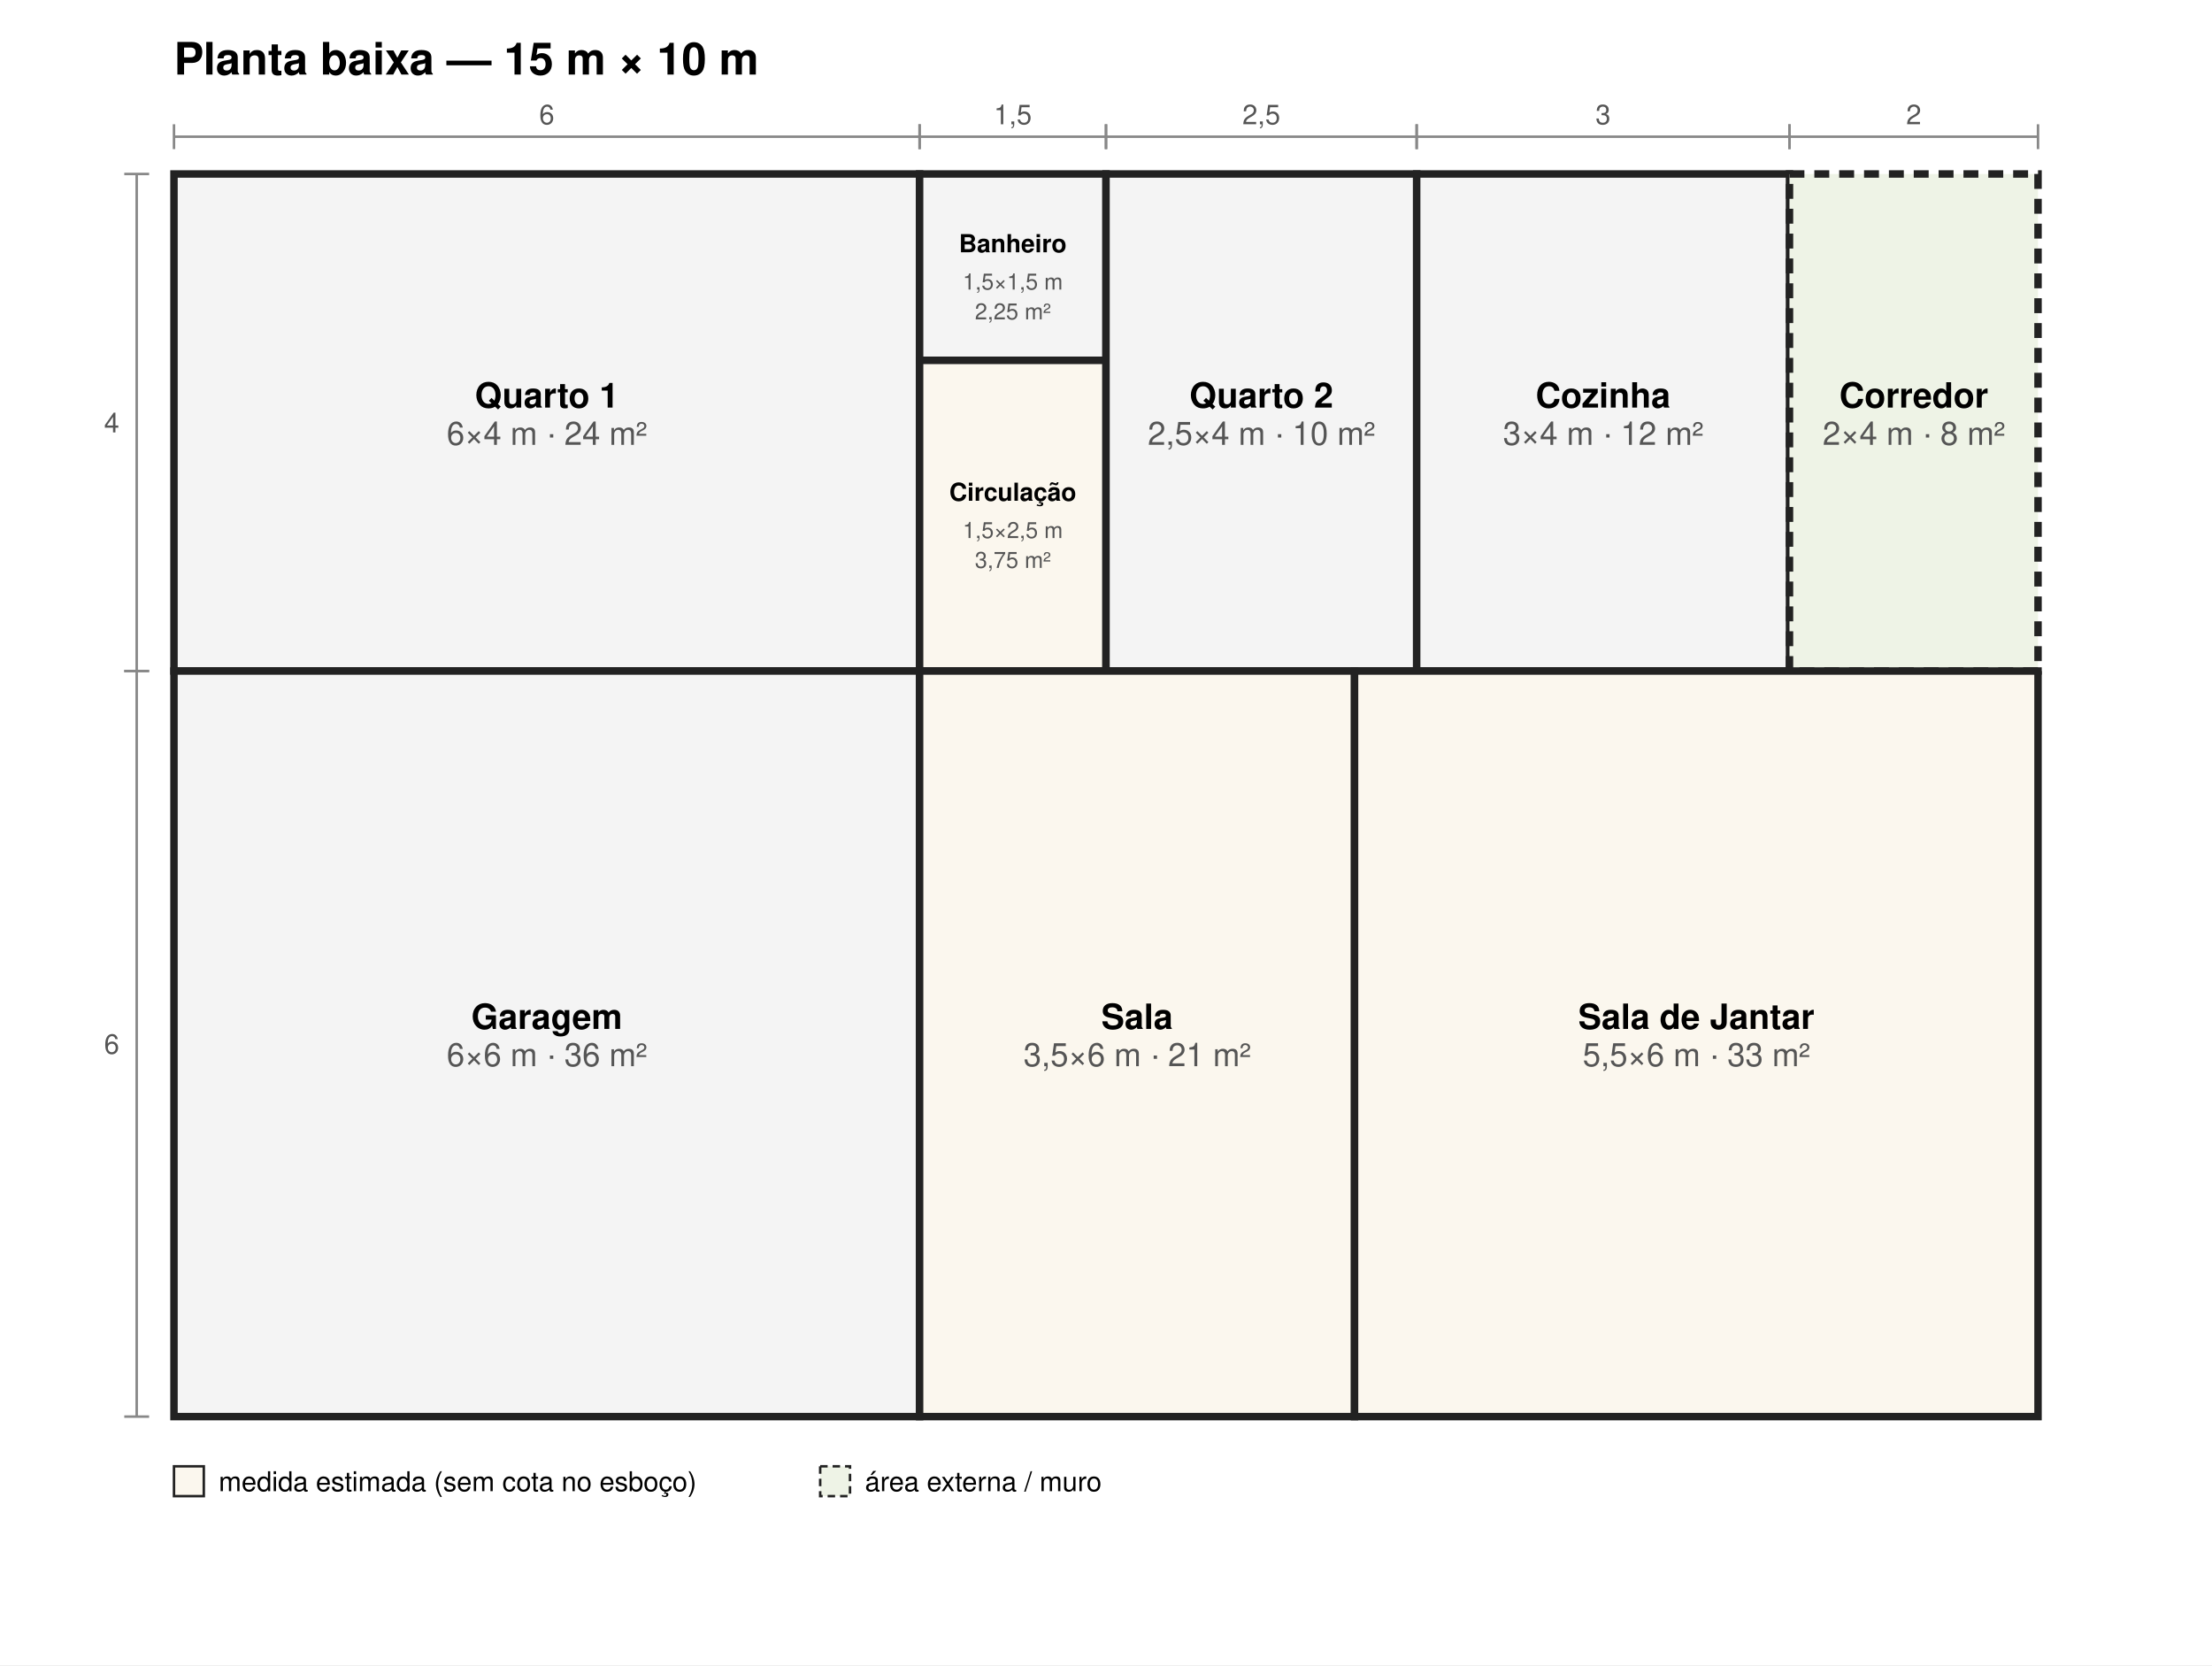
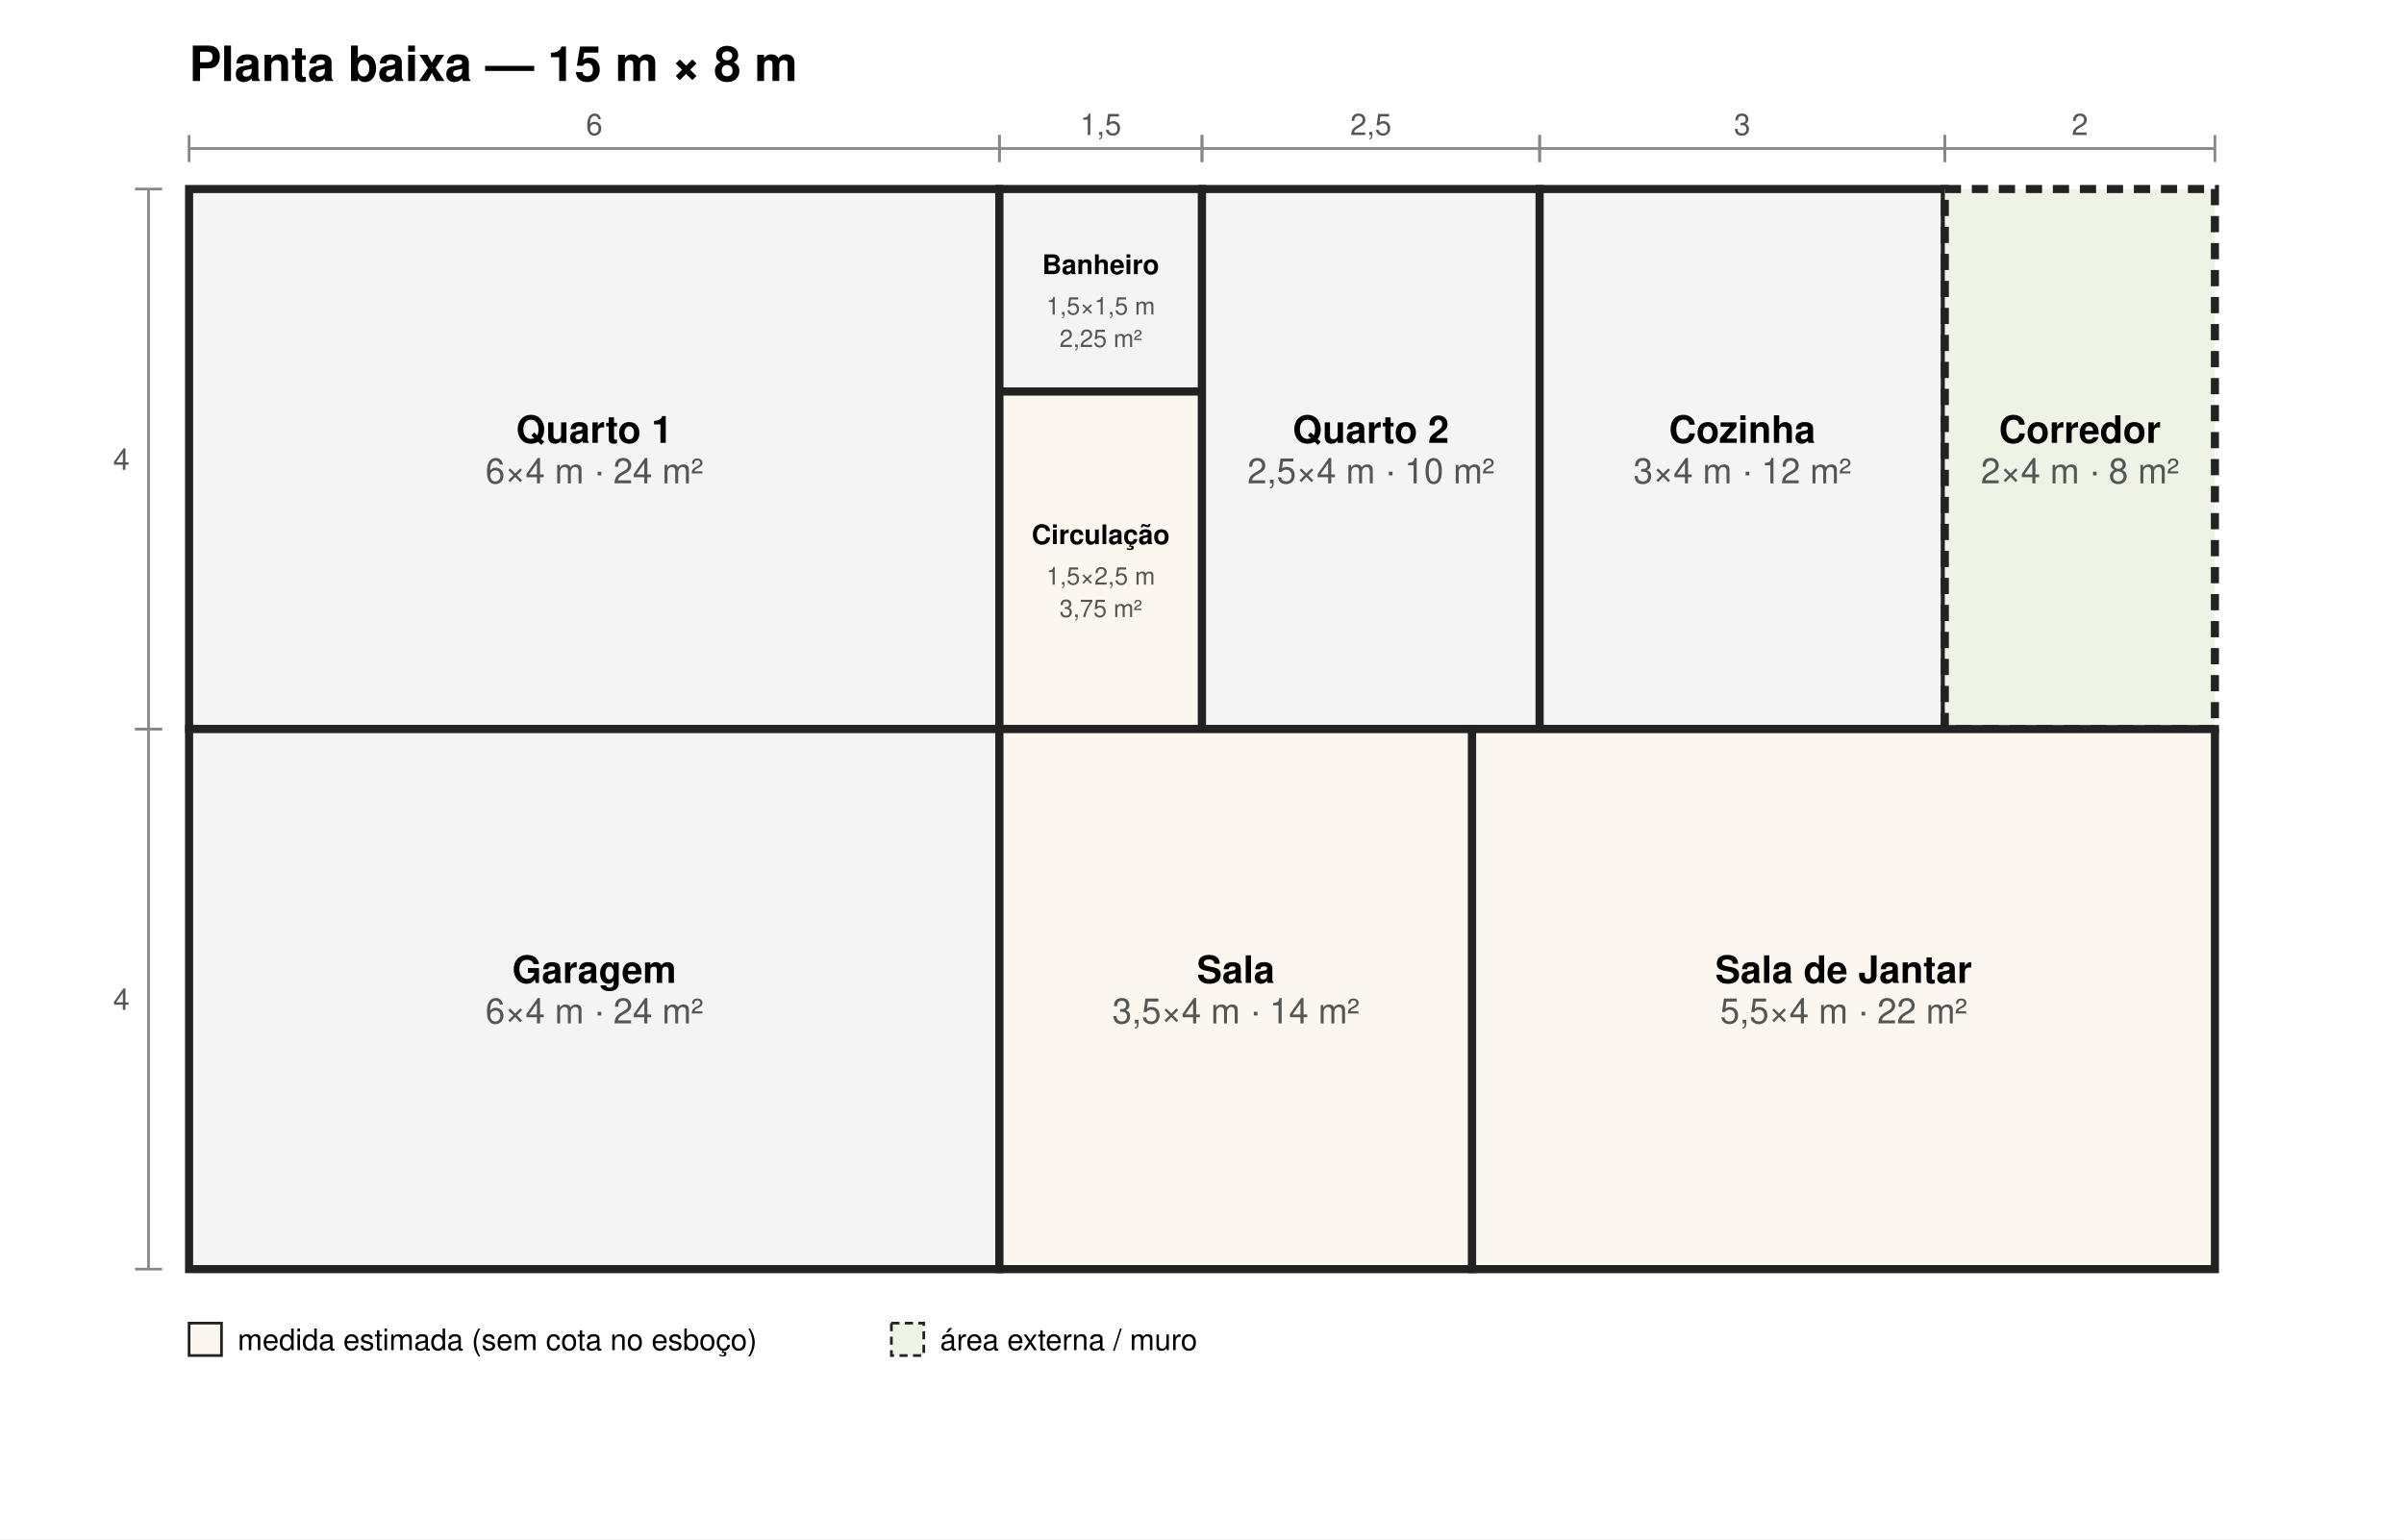
- <svg xmlns="http://www.w3.org/2000/svg" width="890" height="670" font-family="Helvetica,Arial,sans-serif">
+ <svg xmlns="http://www.w3.org/2000/svg" width="890" height="570" font-family="Helvetica,Arial,sans-serif">
  <rect width="100%" height="100%" fill="#fff" />
-   <text x="70" y="30" font-size="18" font-weight="bold">Planta baixa — 15 m × 10 m</text>
+   <text x="70" y="30" font-size="18" font-weight="bold">Planta baixa — 15 m × 8 m</text>
  <rect x="70" y="70" width="300" height="200" fill="#f4f4f4" stroke="#222" stroke-width="3" />
  <text x="220.0" y="164.0" font-size="14" text-anchor="middle" font-weight="bold">Quarto 1</text>
  <text x="220.0" y="179.0" font-size="13" text-anchor="middle" fill="#555">6×4 m · 24 m²</text>
  <rect x="370" y="70" width="75.0" height="75.0" fill="#f4f4f4" stroke="#222" stroke-width="3" />
  <text x="407.5" y="101.5" font-size="10" text-anchor="middle" font-weight="bold">Banheiro</text>
  <text x="407.5" y="116.5" font-size="9" text-anchor="middle" fill="#555">1,5×1,5 m</text>
  <text x="407.5" y="128.5" font-size="9" text-anchor="middle" fill="#555">2,25 m²</text>
  <rect x="370" y="145.0" width="75.0" height="125.0" fill="#fbf7ee" stroke="#222" stroke-width="3" />
  <text x="407.5" y="201.5" font-size="10" text-anchor="middle" font-weight="bold">Circulação</text>
  <text x="407.5" y="216.5" font-size="9" text-anchor="middle" fill="#555">1,5×2,5 m</text>
  <text x="407.5" y="228.5" font-size="9" text-anchor="middle" fill="#555">3,75 m²</text>
  <rect x="445.0" y="70" width="125.0" height="200" fill="#f4f4f4" stroke="#222" stroke-width="3" />
  <text x="507.5" y="164.0" font-size="14" text-anchor="middle" font-weight="bold">Quarto 2</text>
  <text x="507.5" y="179.0" font-size="13" text-anchor="middle" fill="#555">2,5×4 m · 10 m²</text>
  <rect x="570" y="70" width="150" height="200" fill="#f4f4f4" stroke="#222" stroke-width="3" />
  <text x="645.0" y="164.0" font-size="14" text-anchor="middle" font-weight="bold">Cozinha</text>
  <text x="645.0" y="179.0" font-size="13" text-anchor="middle" fill="#555">3×4 m · 12 m²</text>
  <rect x="720" y="70" width="100" height="200" fill="#eef3e6" stroke="#222" stroke-width="3" stroke-dasharray="6 4" />
  <text x="770.0" y="164.0" font-size="14" text-anchor="middle" font-weight="bold">Corredor</text>
  <text x="770.0" y="179.0" font-size="13" text-anchor="middle" fill="#555">2×4 m · 8 m²</text>
-   <rect x="70" y="270" width="300" height="300" fill="#f4f4f4" stroke="#222" stroke-width="3" />
-   <text x="220.0" y="414.0" font-size="14" text-anchor="middle" font-weight="bold">Garagem</text>
-   <text x="220.0" y="429.0" font-size="13" text-anchor="middle" fill="#555">6×6 m · 36 m²</text>
-   <rect x="370" y="270" width="175.0" height="300" fill="#fbf7ee" stroke="#222" stroke-width="3" />
-   <text x="457.5" y="414.0" font-size="14" text-anchor="middle" font-weight="bold">Sala</text>
-   <text x="457.5" y="429.0" font-size="13" text-anchor="middle" fill="#555">3,5×6 m · 21 m²</text>
-   <rect x="545.0" y="270" width="275.0" height="300" fill="#fbf7ee" stroke="#222" stroke-width="3" />
-   <text x="682.5" y="414.0" font-size="14" text-anchor="middle" font-weight="bold">Sala de Jantar</text>
-   <text x="682.5" y="429.0" font-size="13" text-anchor="middle" fill="#555">5,5×6 m · 33 m²</text>
+   <rect x="70" y="270" width="300" height="200" fill="#f4f4f4" stroke="#222" stroke-width="3" />
+   <text x="220.0" y="364.0" font-size="14" text-anchor="middle" font-weight="bold">Garagem</text>
+   <text x="220.0" y="379.0" font-size="13" text-anchor="middle" fill="#555">6×4 m · 24 m²</text>
+   <rect x="370" y="270" width="175.0" height="200" fill="#fbf7ee" stroke="#222" stroke-width="3" />
+   <text x="457.5" y="364.0" font-size="14" text-anchor="middle" font-weight="bold">Sala</text>
+   <text x="457.5" y="379.0" font-size="13" text-anchor="middle" fill="#555">3,5×4 m · 14 m²</text>
+   <rect x="545.0" y="270" width="275.0" height="200" fill="#fbf7ee" stroke="#222" stroke-width="3" />
+   <text x="682.5" y="364.0" font-size="14" text-anchor="middle" font-weight="bold">Sala de Jantar</text>
+   <text x="682.5" y="379.0" font-size="13" text-anchor="middle" fill="#555">5,5×4 m · 22 m²</text>
  <line x1="70" y1="55" x2="370" y2="55" stroke="#888" />
  <line x1="70" y1="50" x2="70" y2="60" stroke="#888" />
  <line x1="370" y1="50" x2="370" y2="60" stroke="#888" />
  <text x="220.0" y="50" font-size="11" text-anchor="middle" fill="#555">6</text>
  <line x1="370" y1="55" x2="445.0" y2="55" stroke="#888" />
  <line x1="370" y1="50" x2="370" y2="60" stroke="#888" />
  <line x1="445.0" y1="50" x2="445.0" y2="60" stroke="#888" />
  <text x="407.5" y="50" font-size="11" text-anchor="middle" fill="#555">1,5</text>
  <line x1="445.0" y1="55" x2="570.0" y2="55" stroke="#888" />
  <line x1="445.0" y1="50" x2="445.0" y2="60" stroke="#888" />
  <line x1="570.0" y1="50" x2="570.0" y2="60" stroke="#888" />
  <text x="507.5" y="50" font-size="11" text-anchor="middle" fill="#555">2,5</text>
  <line x1="570" y1="55" x2="720" y2="55" stroke="#888" />
  <line x1="570" y1="50" x2="570" y2="60" stroke="#888" />
  <line x1="720" y1="50" x2="720" y2="60" stroke="#888" />
  <text x="645.0" y="50" font-size="11" text-anchor="middle" fill="#555">3</text>
  <line x1="720" y1="55" x2="820" y2="55" stroke="#888" />
  <line x1="720" y1="50" x2="720" y2="60" stroke="#888" />
  <line x1="820" y1="50" x2="820" y2="60" stroke="#888" />
  <text x="770.0" y="50" font-size="11" text-anchor="middle" fill="#555">2</text>
  <line x1="55" y1="70" x2="55" y2="270" stroke="#888" />
  <line x1="50" y1="70" x2="60" y2="70" stroke="#888" />
  <line x1="50" y1="270" x2="60" y2="270" stroke="#888" />
  <text x="48" y="174.0" font-size="11" text-anchor="end" fill="#555">4</text>
-   <line x1="55" y1="270" x2="55" y2="570" stroke="#888" />
+   <line x1="55" y1="270" x2="55" y2="470" stroke="#888" />
  <line x1="50" y1="270" x2="60" y2="270" stroke="#888" />
-   <line x1="50" y1="570" x2="60" y2="570" stroke="#888" />
-   <text x="48" y="424.0" font-size="11" text-anchor="end" fill="#555">6</text>
-   <rect x="70" y="590" width="12" height="12" fill="#fbf7ee" stroke="#222" />
-   <text x="88" y="600" font-size="11">medida estimada (sem cota no esboço)</text>
-   <rect x="330" y="590" width="12" height="12" fill="#eef3e6" stroke="#222" stroke-dasharray="3 2" />
-   <text x="348" y="600" font-size="11">área externa / muro</text>
+   <line x1="50" y1="470" x2="60" y2="470" stroke="#888" />
+   <text x="48" y="374.0" font-size="11" text-anchor="end" fill="#555">4</text>
+   <rect x="70" y="490" width="12" height="12" fill="#fbf7ee" stroke="#222" />
+   <text x="88" y="500" font-size="11">medida estimada (sem cota no esboço)</text>
+   <rect x="330" y="490" width="12" height="12" fill="#eef3e6" stroke="#222" stroke-dasharray="3 2" />
+   <text x="348" y="500" font-size="11">área externa / muro</text>
</svg>
